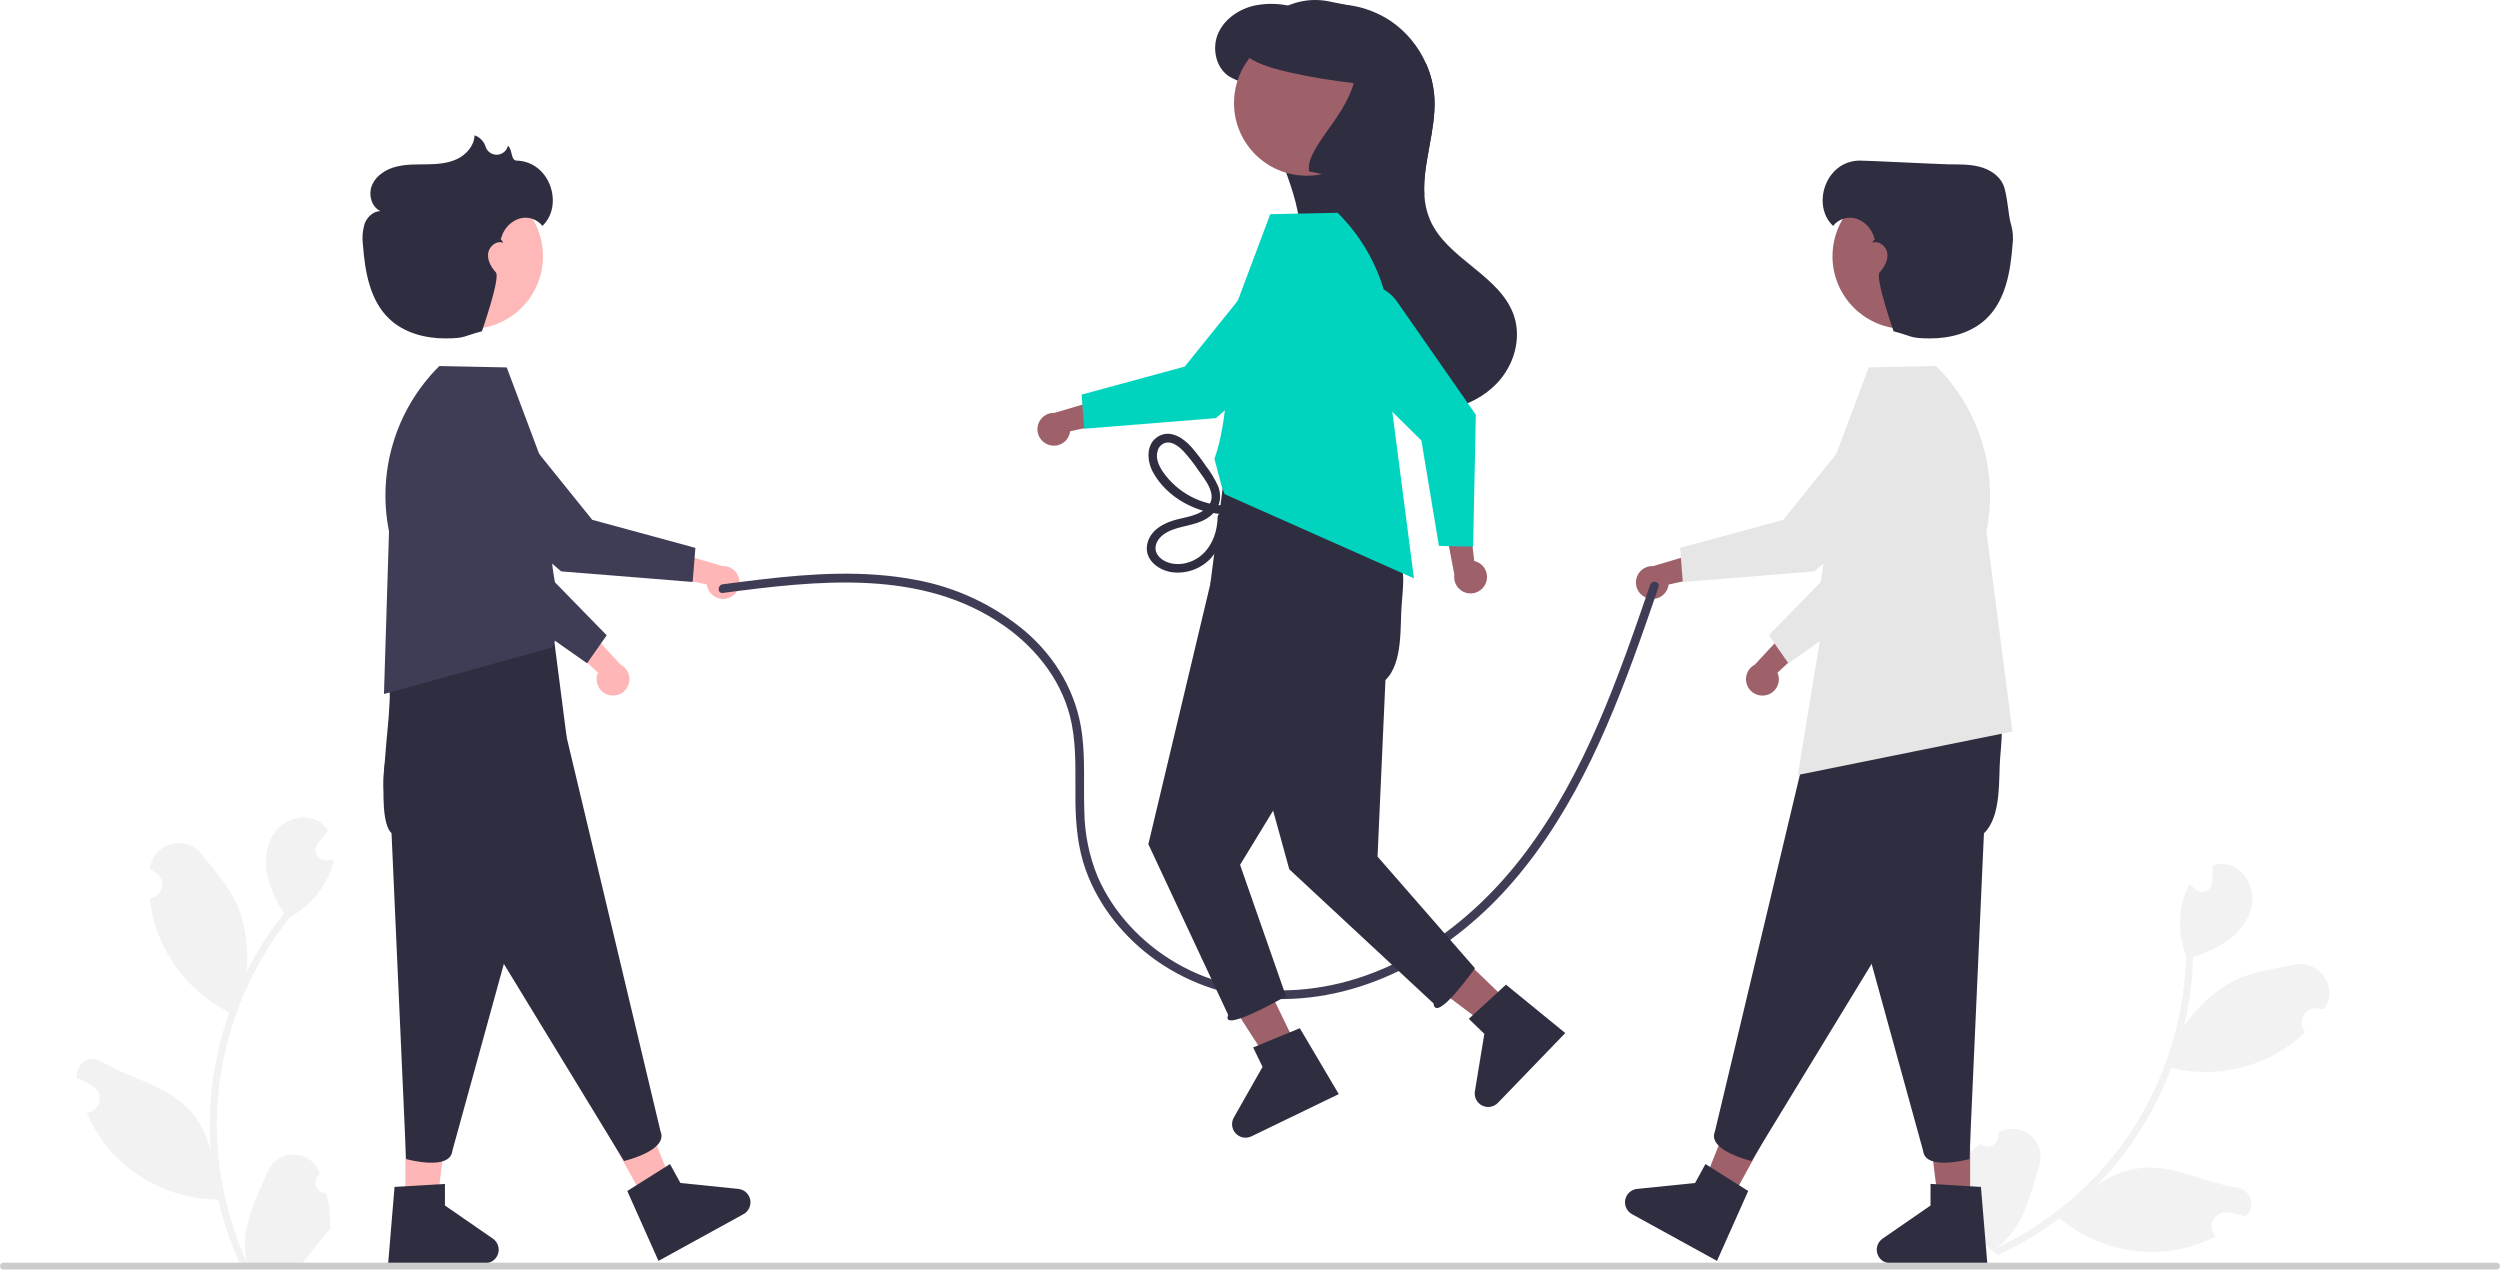
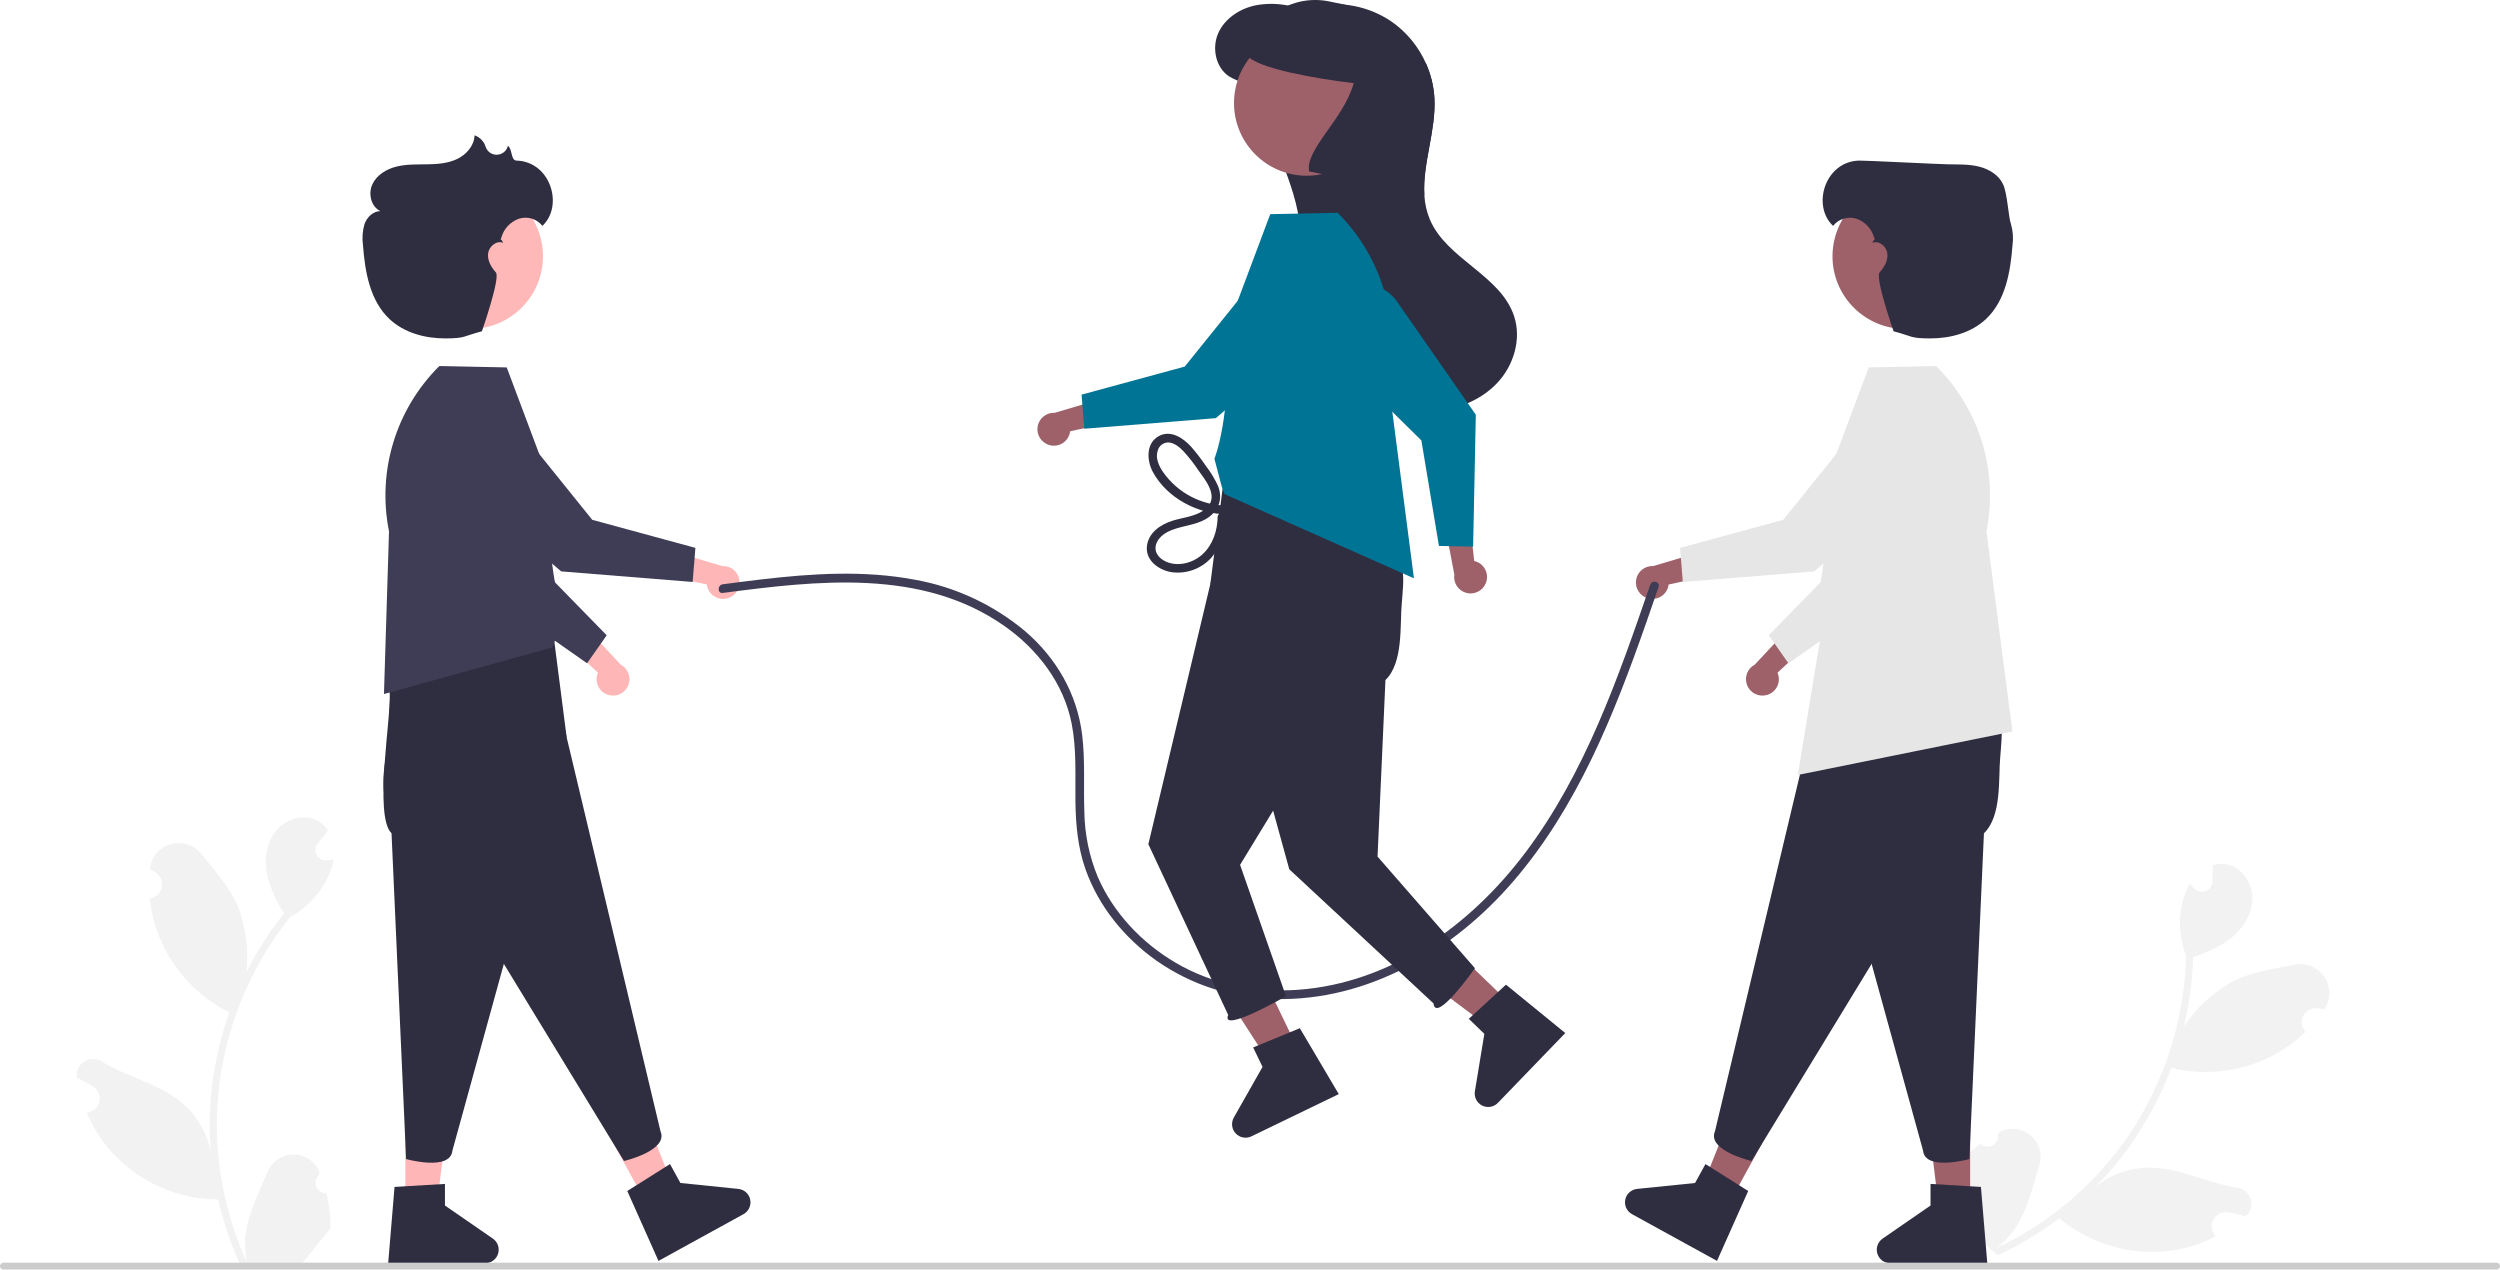
<svg xmlns="http://www.w3.org/2000/svg" width="864.67" height="439.096" viewBox="0 0 864.67 439.096" role="img" artist="Katerina Limpitsouni" source="https://undraw.co/">
  <path d="M280.567,643.164a3.613,3.613,0,0,1-2.619-6.263c.091-.362.156-.622.248-.984q-.049-.118-.098-.236a9.703,9.703,0,0,0-17.898.067c-2.927,7.051-6.654,14.113-7.572,21.568a28.706,28.706,0,0,0,.504,9.872,115.086,115.086,0,0,1-10.469-47.799,111.082,111.082,0,0,1,.689-12.392q.571-5.06,1.584-10.047a116.419,116.419,0,0,1,23.087-49.342,30.983,30.983,0,0,0,12.886-13.369,23.634,23.634,0,0,0,2.149-6.458c-.627.082-1.265.134-1.892.175-.195.01-.401.021-.597.031l-.074.003a3.58,3.58,0,0,1-2.94-5.832q.406-.5.813-.999c.411-.514.833-1.018,1.244-1.532a1.784,1.784,0,0,0,.134-.154c.473-.586.946-1.162,1.419-1.748a10.352,10.352,0,0,0-3.394-3.28c-4.741-2.777-11.281-.854-14.706,3.435-3.435,4.288-4.083,10.304-2.89,15.662a41.485,41.485,0,0,0,5.738,12.793c-.257.329-.525.648-.782.977a117.171,117.171,0,0,0-12.23,19.375,48.709,48.709,0,0,0-2.908-22.624c-2.783-6.715-8.001-12.37-12.595-18.175-5.519-6.973-16.835-3.93-17.807,4.909q-.014.128-.028.257,1.024.577,2.004,1.226a4.901,4.901,0,0,1-1.976,8.919l-.1.015a48.767,48.767,0,0,0,1.285,7.291,50.21,50.21,0,0,0,25,31.468c.401.206.792.411,1.193.607a119.598,119.598,0,0,0-6.438,30.296A113.435,113.435,0,0,0,240.615,629.189l-.031-.216a29.974,29.974,0,0,0-10.232-17.308c-7.874-6.469-18.999-8.851-27.494-14.05a5.625,5.625,0,0,0-8.616,5.473q.017.114.035.227a32.926,32.926,0,0,1,3.692,1.779q1.024.578,2.004,1.226a4.901,4.901,0,0,1-1.976,8.919l-.1.015c-.072.01-.134.021-.206.031a48.808,48.808,0,0,0,8.978,14.058,50.254,50.254,0,0,0,36.446,15.991h.01a119.562,119.562,0,0,0,8.032,23.447H279.848c.103-.319.195-.648.288-.967a32.599,32.599,0,0,1-7.939-.473c2.129-2.612,4.257-5.245,6.386-7.857a1.779,1.779,0,0,0,.134-.154c1.08-1.337,2.17-2.663,3.25-4l.001-.002a47.75,47.75,0,0,0-1.399-12.164Z" transform="translate(-167.665 -230.4522)" fill="#f2f2f2" />
  <path d="M852.65,626.071a3.613,3.613,0,0,0,6.035-3.107c.163-.336.281-.577.444-.913q.114-.059.227-.117a9.703,9.703,0,0,1,13.654,11.572c-2.298,7.28-3.992,15.084-8.089,21.379a28.705,28.705,0,0,1-6.741,7.231,115.086,115.086,0,0,0,38.78-29.84,111.079,111.079,0,0,0,7.45-9.927q2.82-4.239,5.256-8.708A116.419,116.419,0,0,0,923.762,561.021a30.983,30.983,0,0,1-1.255-18.525,23.633,23.633,0,0,1,2.512-6.326c.427.467.882.917,1.335,1.352.143.134.294.274.437.408l.054.05a3.58,3.58,0,0,0,6.004-2.571q.011-.644.021-1.288c.016-.658.018-1.315.034-1.974a1.784,1.784,0,0,1-.003-.204c.015-.753.024-1.498.039-2.251a10.352,10.352,0,0,1,4.709-.326c5.415.927,9.183,6.609,9.043,12.095-.132,5.493-3.509,10.514-7.871,13.846a41.485,41.485,0,0,1-12.626,6.096c-.015.417-.016.833-.031,1.251a117.172,117.172,0,0,1-3.113,22.699,48.709,48.709,0,0,1,16.789-15.442c6.453-3.347,14.085-4.316,21.338-5.801,8.712-1.784,15.413,7.83,10.467,15.22q-.072.107-.144.214-1.155-.217-2.323-.352a4.901,4.901,0,0,0-4.229,8.097l.067.076a48.767,48.767,0,0,1-5.677,4.752,50.21,50.21,0,0,1-39.388,7.989c-.439-.101-.871-.195-1.304-.304A119.597,119.597,0,0,1,904.073,627.131a113.435,113.435,0,0,1-11.853,13.963l.163-.145a29.974,29.974,0,0,1,18.972-6.658c10.19.119,20.237,5.457,30.085,6.947a5.625,5.625,0,0,1,3.071,9.734q-.086.076-.173.151a32.924,32.924,0,0,0-3.97-1.015q-1.155-.217-2.323-.352a4.901,4.901,0,0,0-4.229,8.098l.067.076c.048.054.089.102.137.156a48.808,48.808,0,0,1-15.92,4.979,50.254,50.254,0,0,1-38.184-11.223l-.008-.007a119.563,119.563,0,0,1-21.24,12.773l-21.957-18.469c.126-.31.268-.622.402-.925a32.599,32.599,0,0,0,6.38,4.749c.052-3.369.118-6.754.17-10.124a1.781,1.781,0,0,1-.003-.204c.034-1.718.054-3.435.088-5.153l.001-.002a47.75,47.75,0,0,1,8.901-8.408Z" transform="translate(-167.665 -230.4522)" fill="#f2f2f2" />
  <path d="M378.342,470.877a5.653,5.653,0,0,1-3.853-7.765l-14.74-13.649,10.138-2.49,12.443,13.343a5.684,5.684,0,0,1-3.988,10.56Z" transform="translate(-167.665 -230.4522)" fill="#ffb6b6" />
  <path d="M333.362,433.65l-15.45-45.099a14.268,14.268,0,0,1,8.864-18.102h0a14.253,14.253,0,0,1,18.719,11.404l6.175,41.872L377.503,450.18l-6.795,9.681Z" transform="translate(-167.665 -230.4522)" fill="#3f3d56" />
  <polygon points="140.192 415.96 151.222 415.96 156.469 373.418 140.19 373.418 140.192 415.96" fill="#ffb6b6" />
  <path d="M304.122,640.971l17.435-1.041v7.47l16.576,11.448a4.666,4.666,0,0,1-2.651,8.506H301.924Z" transform="translate(-167.665 -230.4522)" fill="#2f2e41" />
  <path d="M317.493,446.584s-3.439-3.602-10.029,4.908c-6.088,7.706-5.786,9.21-5,19,.64,7-5.631,42.182.619,48.162l5.04,112.68s15.291,4.291,16.011-2.909l39.479-143.281L358.896,448.51Z" transform="translate(-167.665 -230.4522)" fill="#2f2e41" />
  <polygon points="222.852 414.894 232.517 409.58 216.619 369.773 202.354 377.616 222.852 414.894" fill="#ffb6b6" />
  <path d="M384.623,642.378l14.777-9.312,3.599,6.546,20.041,2.046a4.666,4.666,0,0,1,1.775,8.731l-18.189,10-4.359,2.397-6.858,3.771Z" transform="translate(-167.665 -230.4522)" fill="#2f2e41" />
  <path d="M302.687,465.596s-.2,18.152-1.874,28.784a38.89,38.89,0,0,0,5.885,27.827c3.933,5.826,9.726,11.256,18.084,13.486l58.704,96.312s15.466-3.606,12.629-10.262L361.679,477.166,339.896,447.337Z" transform="translate(-167.665 -230.4522)" fill="#2f2e41" />
  <path d="M302.212,414.241l-1.747,56.25,58.254-16.121,1.025-2.781,2.497-9.471s-5.776-13.627-4.598-45.357l-14.715-39.232-23.308-.476-.13.13A63.075,63.075,0,0,0,302.212,414.241Z" transform="translate(-167.665 -230.4522)" fill="#3f3d56" />
  <path d="M419.399,437.359a5.653,5.653,0,0,1-7.258-4.739l-19.625-4.291,7.476-7.286,17.49,5.192a5.684,5.684,0,0,1,1.917,11.124Z" transform="translate(-167.665 -230.4522)" fill="#ffb6b6" />
  <path d="M361.754,428.079l-36.183-31.038a14.268,14.268,0,0,1-1.538-20.097h0a14.253,14.253,0,0,1,21.916.338l26.553,32.959,35.68,9.705-.948,11.79Z" transform="translate(-167.665 -230.4522)" fill="#3f3d56" />
  <path d="M355.465,319.095a25.145,25.145,0,1,1-.88-6.607A25.145,25.145,0,0,1,355.465,319.095Z" transform="translate(-167.665 -230.4522)" fill="#ffb8b8" />
  <path d="M346.311,285.993c-2.038-.061-1.338-3.902-2.98-5.128q-.012.056-.025.111a4.002,4.002,0,0,1-7.648.326,6.083,6.083,0,0,0-3.862-4.052c-.102,3.561-2.796,6.651-6.009,8.189s-6.877,1.794-10.438,1.846c-3.562.053-7.175-.067-10.629.805-3.454.872-6.813,2.921-8.289,6.163-1.476,3.242-.423,7.706,2.804,9.215-2.5.013-4.621,2.076-5.485,4.422a17.557,17.557,0,0,0-.542,7.419c.703,9.195,2.415,19.095,9.111,25.436,5.103,4.833,12.407,6.78,19.436,6.752,7.028-.028,5.793-.674,12.588-2.468,0,0,6.461-18.522,4.834-20.344-1.627-1.822-2.978-4.154-2.684-6.578s2.9-4.597,5.162-3.674c-.38-.972-.667-1.157-.846-1.108a8.595,8.595,0,0,0,.299-.845,9.616,9.616,0,0,1,6.005-6.368,7.457,7.457,0,0,1,8.151,2.467C362.705,301.601,358.088,286.343,346.311,285.993Z" transform="translate(-167.665 -230.4522)" fill="#2f2e41" />
  <path d="M778.587,470.877a5.653,5.653,0,0,0,3.853-7.765l14.74-13.649-10.138-2.49-12.443,13.343a5.684,5.684,0,0,0,3.988,10.56Z" transform="translate(-167.665 -230.4522)" fill="#9e616a" />
  <path d="M786.221,459.861l-6.795-9.681,25.833-26.455,6.175-41.872a14.253,14.253,0,0,1,18.719-11.404h0a14.268,14.268,0,0,1,8.864,18.102l-15.45,45.099Z" transform="translate(-167.665 -230.4522)" fill="#e6e6e6" />
  <polygon points="681.407 415.96 670.377 415.96 665.13 373.418 681.409 373.418 681.407 415.96" fill="#9e616a" />
  <path d="M855.005,667.354H821.447a4.666,4.666,0,0,1-2.651-8.506l16.576-11.448v-7.47l17.435,1.041Z" transform="translate(-167.665 -230.4522)" fill="#2f2e41" />
  <path d="M839.436,446.584s8.92,15.81,15.51,24.32c6.088,7.706,5.304,11.799,4.519,21.588-.64,7,.631,20.182-5.619,26.162l-5.04,112.68s-15.291,4.291-16.011-2.909L793.316,485.144l4.717-36.633Z" transform="translate(-167.665 -230.4522)" fill="#2f2e41" />
  <polygon points="598.747 414.894 589.082 409.58 604.981 369.773 619.245 377.616 598.747 414.894" fill="#9e616a" />
  <path d="M761.522,666.556l-6.858-3.771-4.359-2.397-18.189-10a4.666,4.666,0,0,1,1.775-8.731l20.041-2.046,3.599-6.546,14.777,9.312Z" transform="translate(-167.665 -230.4522)" fill="#2f2e41" />
  <path d="M854.242,465.596s.2,18.152,1.874,28.784a38.89,38.89,0,0,1-5.885,27.827c-3.933,5.826-9.726,11.256-18.084,13.486l-58.704,96.312s-15.467-3.606-12.629-10.262l34.435-144.577,21.783-29.829Z" transform="translate(-167.665 -230.4522)" fill="#2f2e41" />
  <path d="M837.44,357.183l-.13-.13-23.308.476-14.715,39.232c1.178,31.73-4.598,45.357-4.598,45.357l2.497,9.471-7.722,46.902,74.237-15.02-8.984-69.23A63.075,63.075,0,0,0,837.44,357.183Z" transform="translate(-167.665 -230.4522)" fill="#e6e6e6" />
  <path d="M737.53,437.359a5.653,5.653,0,0,0,7.258-4.739l19.625-4.291-7.476-7.286-17.49,5.192a5.684,5.684,0,0,0-1.917,11.124Z" transform="translate(-167.665 -230.4522)" fill="#9e616a" />
  <path d="M749.696,431.735l-.948-11.79,35.68-9.705,26.553-32.959a14.253,14.253,0,0,1,21.916-.338h0a14.268,14.268,0,0,1-1.538,20.097l-36.183,31.038Z" transform="translate(-167.665 -230.4522)" fill="#e6e6e6" />
  <path d="M802.345,312.488a25.145,25.145,0,1,1-.88,6.607A25.145,25.145,0,0,1,802.345,312.488Z" transform="translate(-167.665 -230.4522)" fill="#9e616a" />
  <path d="M810.618,285.993c2.038-.061,27.401,1.241,30.962,1.294,3.562.053,7.175-.067,10.629.805,3.454.872,6.813,2.921,8.289,6.163,1.476,3.242,1.817,11.291,2.681,13.636a17.557,17.557,0,0,1,.542,7.419c-.703,9.195-2.415,19.095-9.111,25.436-5.103,4.833-12.407,6.78-19.436,6.752-7.028-.028-5.793-.674-12.588-2.468,0,0-6.461-18.522-4.834-20.344,1.627-1.822,2.978-4.154,2.684-6.578s-2.9-4.597-5.162-3.674c.38-.972.667-1.157.846-1.108a8.595,8.595,0,0,1-.299-.845,9.616,9.616,0,0,0-6.005-6.368,7.457,7.457,0,0,0-8.151,2.467C794.224,301.601,798.841,286.343,810.618,285.993Z" transform="translate(-167.665 -230.4522)" fill="#2f2e41" />
  <path d="M417.648,435.533c32.582-4.269,68.955-8.621,97.468,11.475,11.483,8.094,20.469,19.8,23.211,33.765,1.733,8.829,1.182,17.899,1.294,26.84.1,8.007.82,15.997,3.518,23.587,4.563,12.834,13.505,23.733,24.567,31.557A73.756,73.756,0,0,0,608.549,575.976c32.379.808,61.901-16.748,82.513-40.696,22.137-25.72,34.835-57.617,45.917-89.272q2.192-6.261,4.34-12.537c.63-1.829-2.267-2.615-2.893-.798-11.075,32.18-22.431,65.015-43.075,92.518-18.934,25.223-46.459,45.275-78.737,47.593-14.715,1.057-29.52-1.841-42.3-9.334-11.734-6.879-21.565-17.239-27.001-29.779a61.396,61.396,0,0,1-4.606-22.407c-.325-8.902.328-17.851-.769-26.716-1.76-14.21-8.977-26.606-19.812-35.867a81.894,81.894,0,0,0-38.121-17.74c-17.476-3.293-35.367-2.148-52.917-.101-4.485.523-8.962,1.106-13.439,1.693-1.887.247-1.912,3.25,0,3Z" transform="translate(-167.665 -230.4522)" fill="#3f3d56" />
  <path d="M685.515,362.902c-5.71,6.06-14.01,9.27-22.31,9.91a43.635,43.635,0,0,1-46.98-42.97c-.09-6.7,1.37-13.37,1.04-20.07-.82-16.55-12.44-31.59-11.2-48.12l7.96,2.47q-8.01-2.52-16.02-5.04a20.853,20.853,0,0,1-5.22-2.19c-4.66-3.06-6.03-9.81-3.79-14.92,2.25-5.11,7.44-8.53,12.91-9.67a29.226,29.226,0,0,1,11.26.07,44.765,44.765,0,0,1,5.26,1.27,34.913,34.913,0,0,1,30.31,4.12,34.815,34.815,0,0,1,12.18,14.75,34.152,34.152,0,0,1,2.87,11.89c.6,11.16-4.16,22.72-3.48,33.5a25.351,25.351,0,0,0,1.95,8.57c5.9,13.73,24.45,19.16,29.1,33.37C693.945,347.752,691.225,356.842,685.515,362.902Z" transform="translate(-167.665 -230.4522)" fill="#2f2e41" />
  <polygon points="522.187 347.025 514.529 354.962 480.27 329.2 491.573 317.486 522.187 347.025" fill="#9e616a" />
  <path d="M709.043,587.748l-5.434,5.632-3.454,3.58L685.742,611.899a4.666,4.666,0,0,1-7.962-3.998l3.271-19.878-5.376-5.187,12.855-11.825Z" transform="translate(-167.665 -230.4522)" fill="#2f2e41" />
  <polygon points="448.577 362.145 438.648 366.948 415.399 330.936 430.053 323.848 448.577 362.145" fill="#9e616a" />
  <path d="M630.702,608.866l-7.045,3.408-4.478,2.166-18.686,9.039a4.666,4.666,0,0,1-6.091-6.502l9.937-17.524-3.253-6.724,16.148-6.656Z" transform="translate(-167.665 -230.4522)" fill="#2f2e41" />
  <path d="M632.436,393.584s8.92,15.81,15.51,24.32c6.088,7.706,5.304,11.799,4.519,21.588-.64,7,.631,20.182-5.619,26.162l-2.731,61.067,33.691,38.613s-13.621,19.358-14.341,12.158L613.586,531.113,586.316,432.144l4.717-36.633Z" transform="translate(-167.665 -230.4522)" fill="#2f2e41" />
  <path d="M647.242,412.596s.2,18.152,1.874,28.784a38.89,38.89,0,0,1-5.885,27.827c-3.933,5.826-9.726,11.256-18.084,13.486l-28.578,46.887,15.874,45.425s-22.817,13.143-19.979,6.487l-27.619-59.061,23.405-98.265,21.783-29.829Z" transform="translate(-167.665 -230.4522)" fill="#2f2e41" />
-   <path d="M630.44,304.183l-.13-.13-23.308.476-14.715,39.232c1.178,31.73-4.598,45.357-4.598,45.357l2.497,9.471,1.025,2.781,65.49,29.1-8.984-69.23A63.075,63.075,0,0,0,630.44,304.183Z" transform="translate(-167.665 -230.4522)" fill="#00d4bf" />
+   <path d="M630.44,304.183l-.13-.13-23.308.476-14.715,39.232c1.178,31.73-4.598,45.357-4.598,45.357l2.497,9.471,1.025,2.781,65.49,29.1-8.984-69.23A63.075,63.075,0,0,0,630.44,304.183Z" transform="translate(-167.665 -230.4522)" fill="#007494" />
  <path d="M530.53,384.359a5.653,5.653,0,0,0,7.258-4.739l19.625-4.291-7.476-7.286-17.49,5.192a5.684,5.684,0,0,0-1.917,11.124Z" transform="translate(-167.665 -230.4522)" fill="#9e616a" />
-   <path d="M542.696,378.735l-.948-11.79,35.68-9.705,26.553-32.959a14.253,14.253,0,0,1,21.916-.338h0a14.268,14.268,0,0,1-1.538,20.097l-36.183,31.038Z" transform="translate(-167.665 -230.4522)" fill="#00d4bf" />
+   <path d="M542.696,378.735l-.948-11.79,35.68-9.705,26.553-32.959a14.253,14.253,0,0,1,21.916-.338h0a14.268,14.268,0,0,1-1.538,20.097l-36.183,31.038Z" transform="translate(-167.665 -230.4522)" fill="#007494" />
  <path d="M681.544,432.183a5.653,5.653,0,0,0-3.985-7.698l-2.297-19.957-8.001,6.706,3.408,17.924a5.684,5.684,0,0,0,10.875,3.026Z" transform="translate(-167.665 -230.4522)" fill="#9e616a" />
-   <path d="M677.172,419.514l-11.825-.242-6.069-36.475-30.123-29.731a14.253,14.253,0,0,1,1.866-21.839h0a14.268,14.268,0,0,1,19.841,3.551l27.244,39.12Z" transform="translate(-167.665 -230.4522)" fill="#00d4bf" />
+   <path d="M677.172,419.514l-11.825-.242-6.069-36.475-30.123-29.731a14.253,14.253,0,0,1,1.866-21.839h0a14.268,14.268,0,0,1,19.841,3.551l27.244,39.12Z" transform="translate(-167.665 -230.4522)" fill="#007494" />
  <path d="M595.345,259.488a25.145,25.145,0,1,1-.88,6.607A25.145,25.145,0,0,1,595.345,259.488Z" transform="translate(-167.665 -230.4522)" fill="#9e616a" />
  <path d="M592.15,405.327a27.25,27.25,0,0,1-22.311-11.742c-1.385-2.089-2.58-4.681-1.773-7.213a3.787,3.787,0,0,1,4.07-2.868c1.975.276,3.674,1.786,4.998,3.171a54.659,54.659,0,0,1,4.917,6.301c2.348,3.318,6.919,8.689,3.385,12.663-2.972,3.342-7.971,3.625-11.972,4.83-4.323,1.302-8.749,4.223-9.138,9.151-.378,4.792,4.226,8.025,8.471,8.719A15.683,15.683,0,0,0,586.63,423.343a21.228,21.228,0,0,0,5.172-14.024,1.501,1.501,0,0,0-3-.052c-.074,4.688-1.61,9.476-5.082,12.761-3.251,3.076-8.417,4.541-12.653,2.73-2.095-.896-4.044-2.782-3.72-5.236.298-2.252,2.127-4.015,4.039-5.032,4.324-2.299,9.516-2.096,13.733-4.749,4.021-2.53,5.625-6.763,3.798-11.251a36.095,36.095,0,0,0-4.262-7.008,67.799,67.799,0,0,0-5.024-6.528c-2.71-2.979-6.959-5.866-11.04-3.739-4.651,2.424-4.341,8.502-2.189,12.478,4.907,9.066,15.579,14.595,25.697,14.635a1.501,1.501,0,0,0,.052-3Z" transform="translate(-167.665 -230.4522)" fill="#2f2e41" />
  <path d="M660.305,297.902l-39.86-8.15c-1.45-7.65,11.94-17.96,15.42-30.53-6.22-.75-14.55-2-21.76-3.63-7.21-1.64-13.31-3.65-15.07-5.94a24.017,24.017,0,0,1,28.33-18.71l4.89,1c.16.03.32.07.48.11a23.88,23.88,0,0,1,14.65,10.05,56.812,56.812,0,0,1,13.53,10.41,34.152,34.152,0,0,1,2.87,11.89C664.385,275.562,659.625,287.122,660.305,297.902Z" transform="translate(-167.665 -230.4522)" fill="#2f2e41" />
  <path d="M1032.335,668.358a1.186,1.186,0,0,1-1.19,1.19H168.855a1.19,1.19,0,0,1,0-2.38h862.29A1.187,1.187,0,0,1,1032.335,668.358Z" transform="translate(-167.665 -230.4522)" fill="#ccc" />
</svg>
